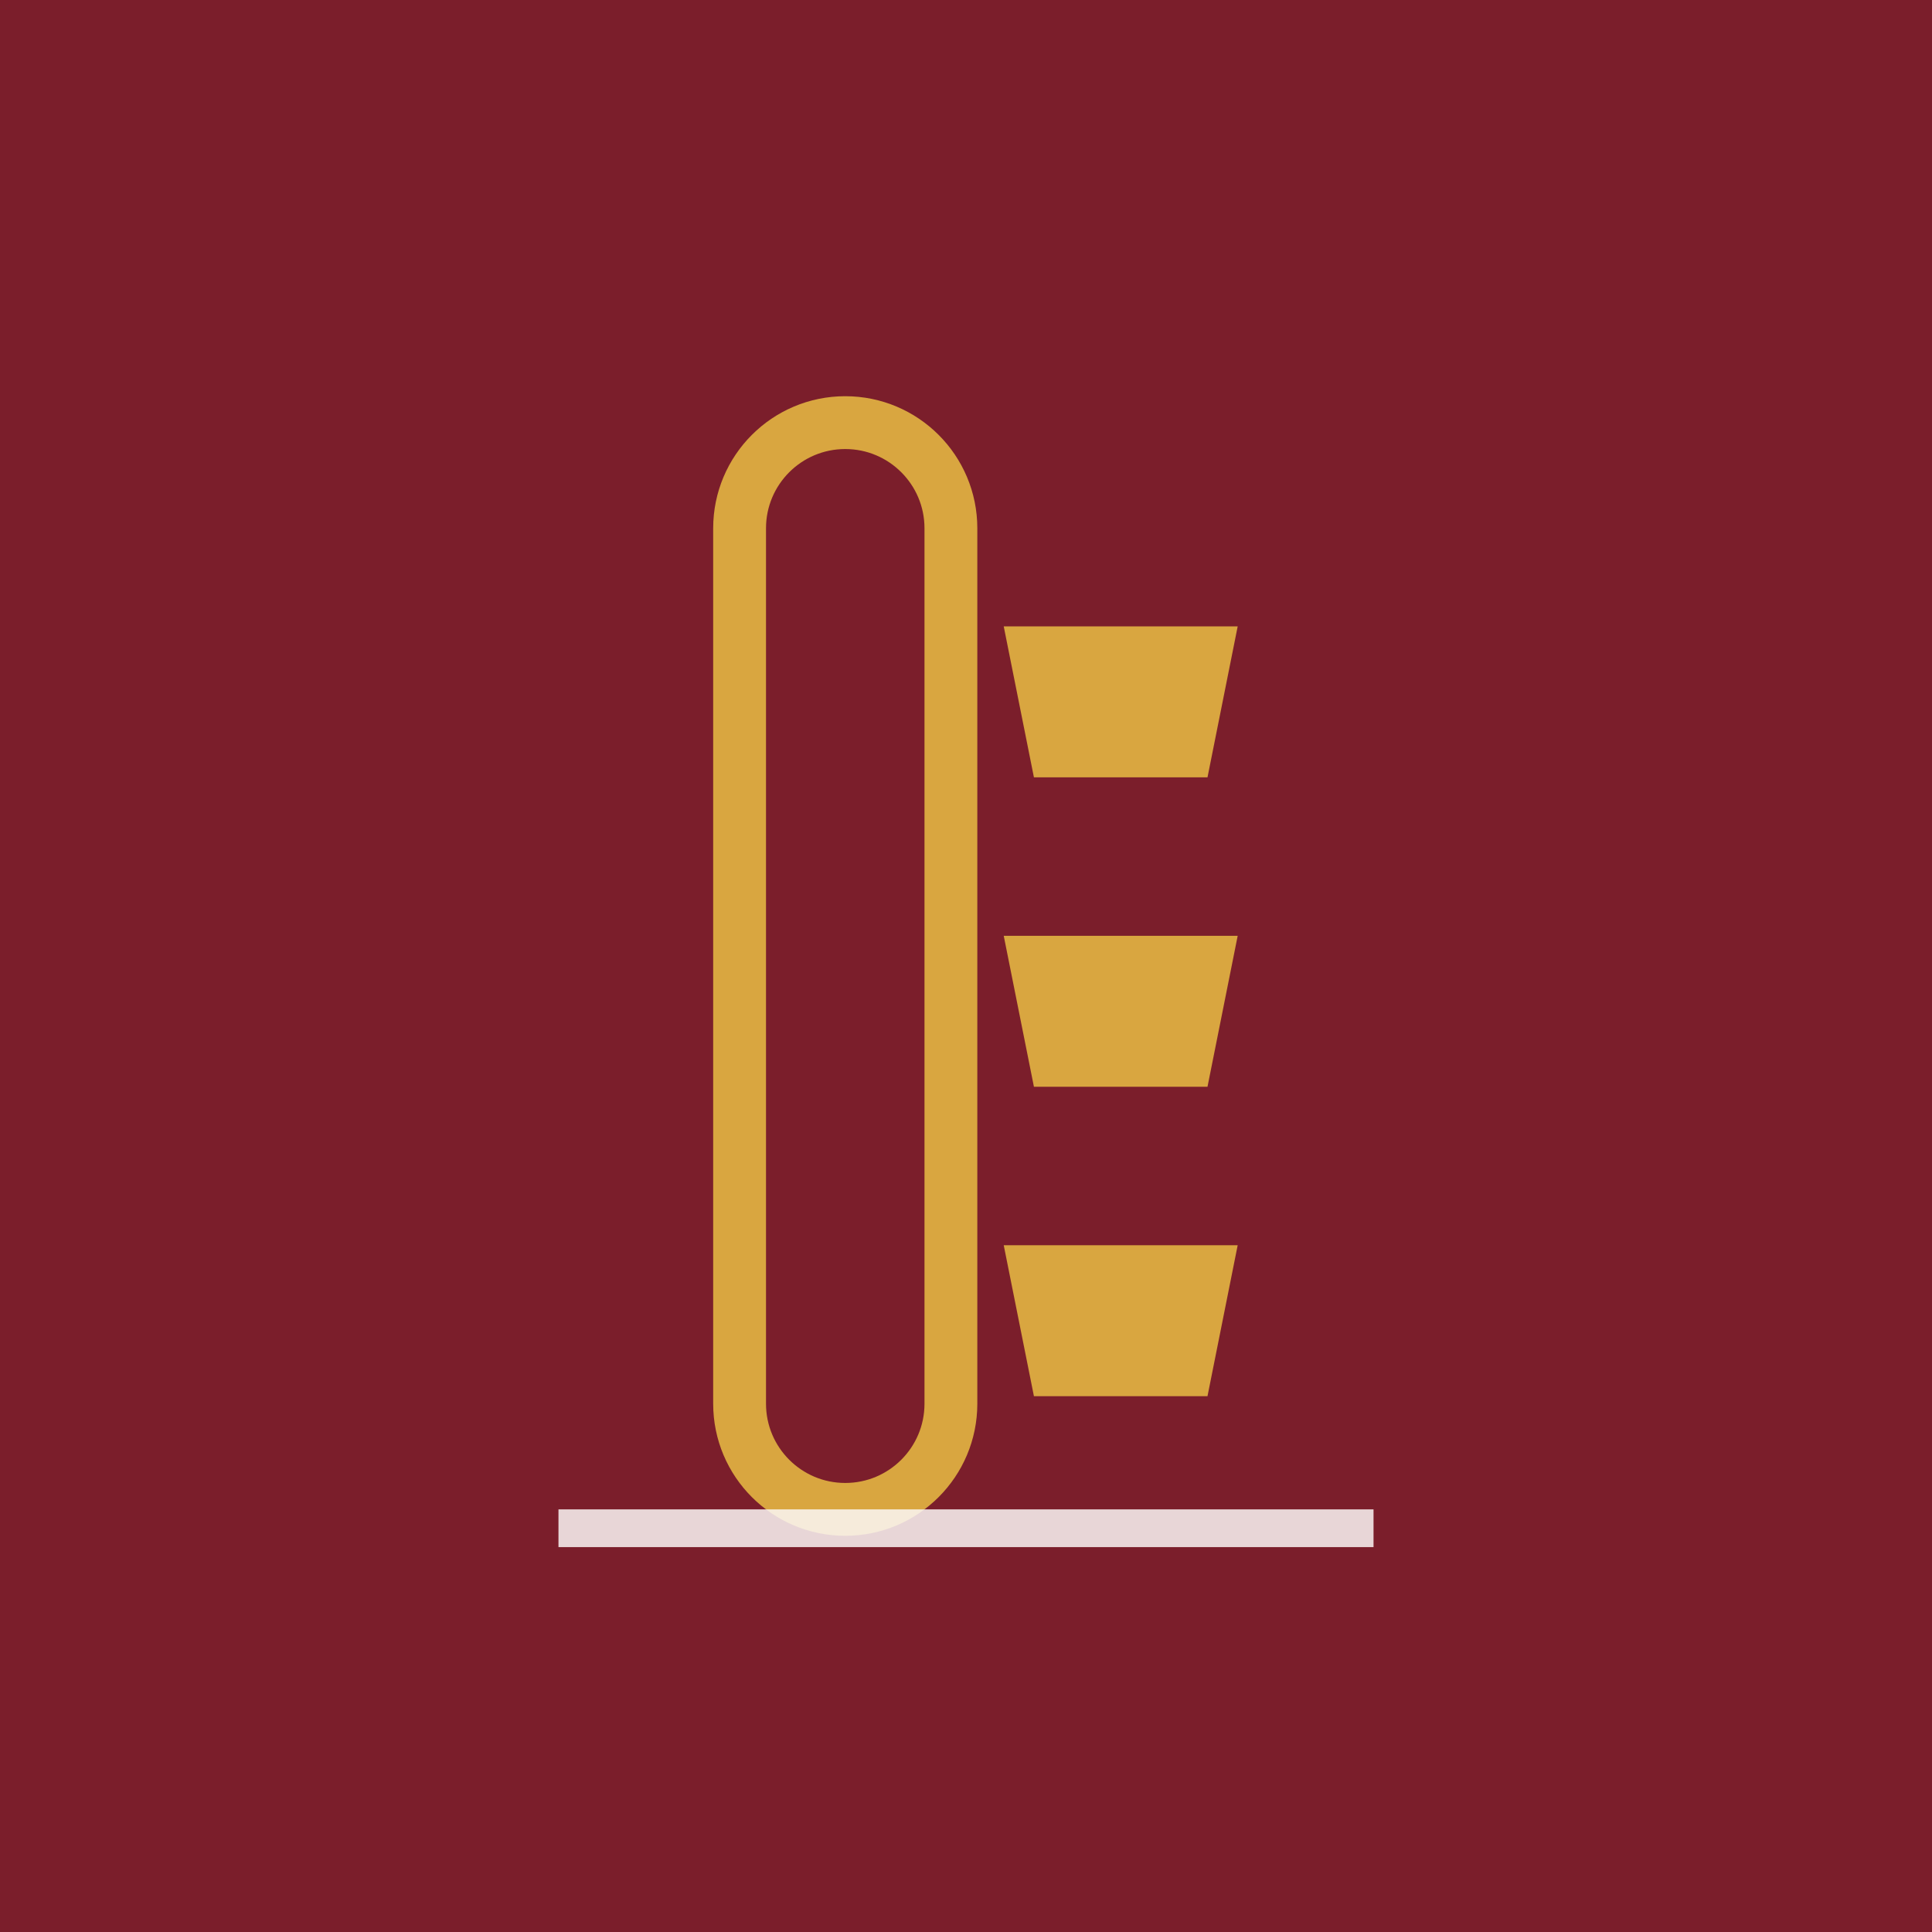
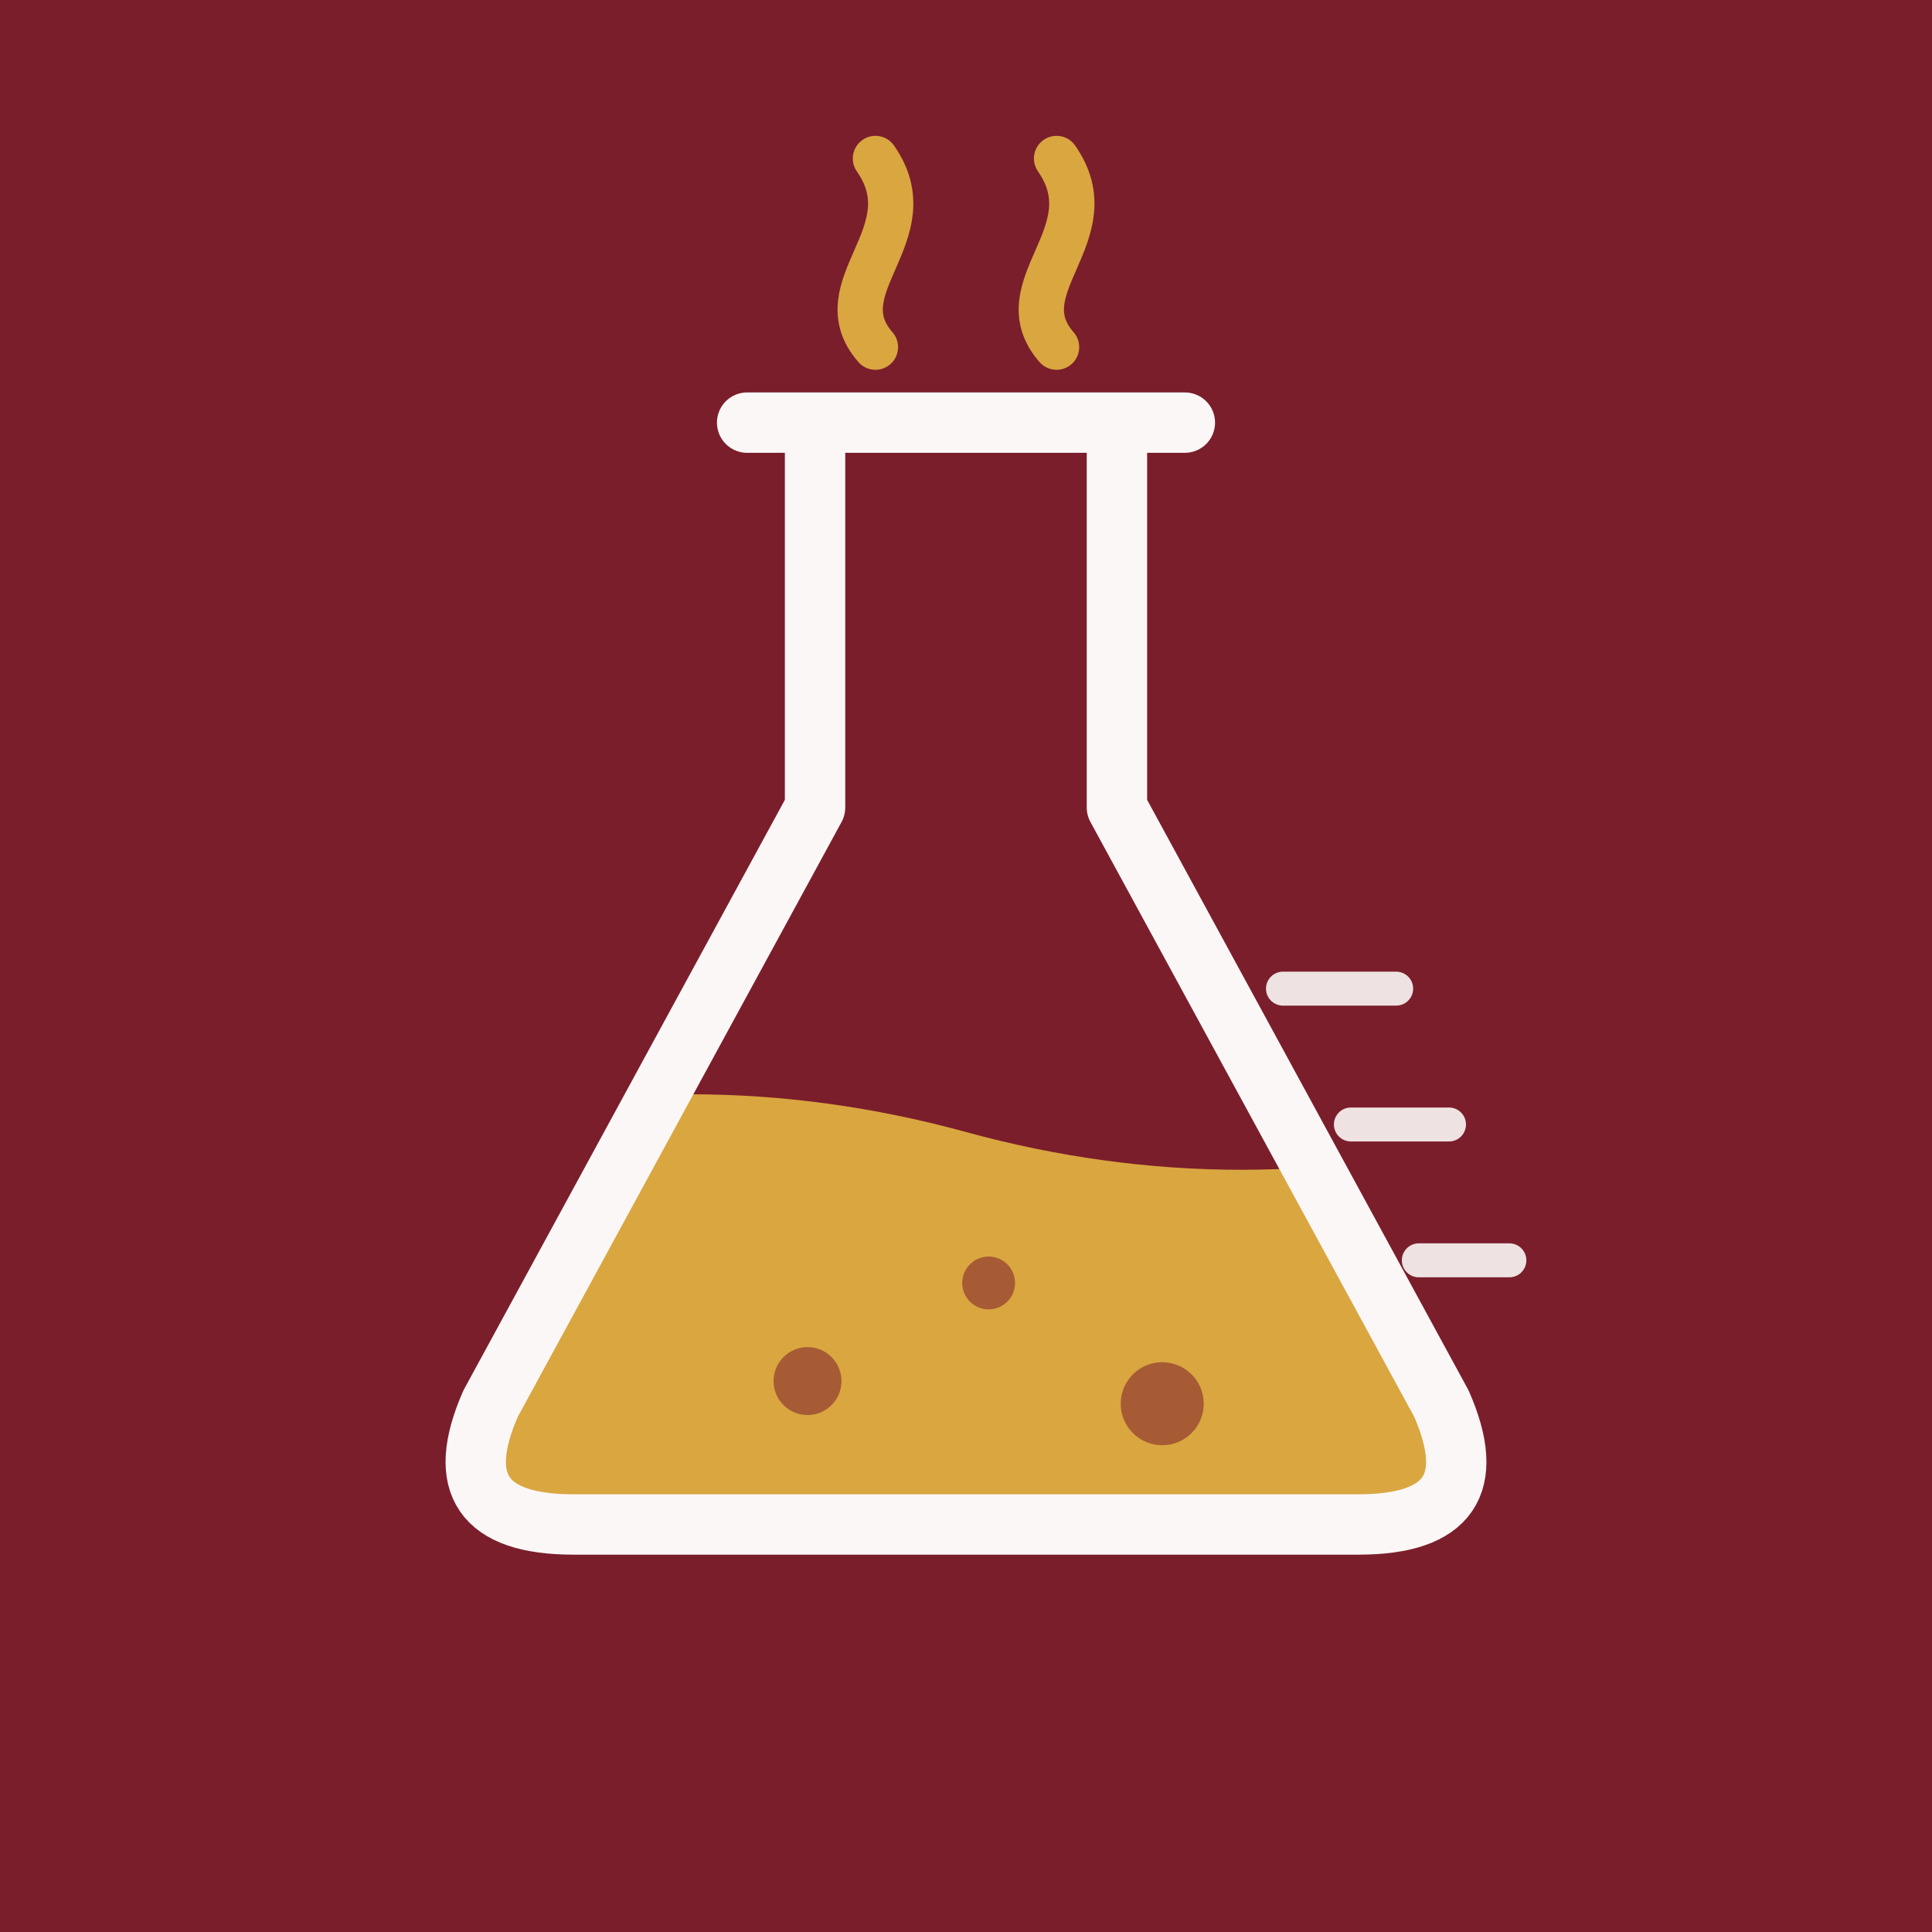
<svg xmlns="http://www.w3.org/2000/svg" viewBox="0 0 512 512">
+   <defs>
+     <clipPath id="kolben">
+       <path d="M216 120 L216 214 L130 372 Q116 404 152 404 L360 404 Q396 404 382 372 L296 214 L296 120 Z" />
+     </clipPath>
+   </defs>
  <rect width="512" height="512" fill="#7B1E2B" />
-   <rect x="196" y="112" width="56" height="288" rx="28" fill="none" stroke="#D9A640" stroke-width="14" />
-   <g fill="#D9A640">
-     <path d="M266 330 h62 l-8 40 h-46 z" />
-     <path d="M266 248 h62 l-8 40 h-46 z" />
-     <path d="M266 166 h62 l-8 40 h-46 z" />
+   <g clip-path="url(#kolben)">
+     <path d="M110 300 Q183 280 256 300 T402 300 V420 H110 Z" fill="#D9A640" />
+     <circle cx="214" cy="366" r="9" fill="#7B1E2B" opacity=".55" />
+     <circle cx="262" cy="340" r="7" fill="#7B1E2B" opacity=".55" />
+     <circle cx="308" cy="372" r="11" fill="#7B1E2B" opacity=".55" />
  </g>
-   <rect x="148" y="400" width="216" height="10" fill="#FBF7F6" opacity=".85" />
+   <path d="M216 120 L216 214 L130 372 Q116 404 152 404 L360 404 Q396 404 382 372 L296 214 L296 120" fill="none" stroke="#FBF7F6" stroke-width="16" stroke-linejoin="round" stroke-linecap="round" />
+   <path d="M198 112 H314" stroke="#FBF7F6" stroke-width="16" stroke-linecap="round" />
+   <g fill="none" stroke="#D9A640" stroke-width="12" stroke-linecap="round">
+     <path d="M232 92 c-14 -16 14 -30 0 -50" />
+     <path d="M280 92 c-14 -16 14 -30 0 -50" />
+   </g>
+   <g stroke="#FBF7F6" stroke-width="9" stroke-linecap="round" opacity=".9">
+     <line x1="340" y1="262" x2="370" y2="262" />
+     <line x1="358" y1="298" x2="384" y2="298" />
+     <line x1="376" y1="334" x2="400" y2="334" />
+   </g>
</svg>
